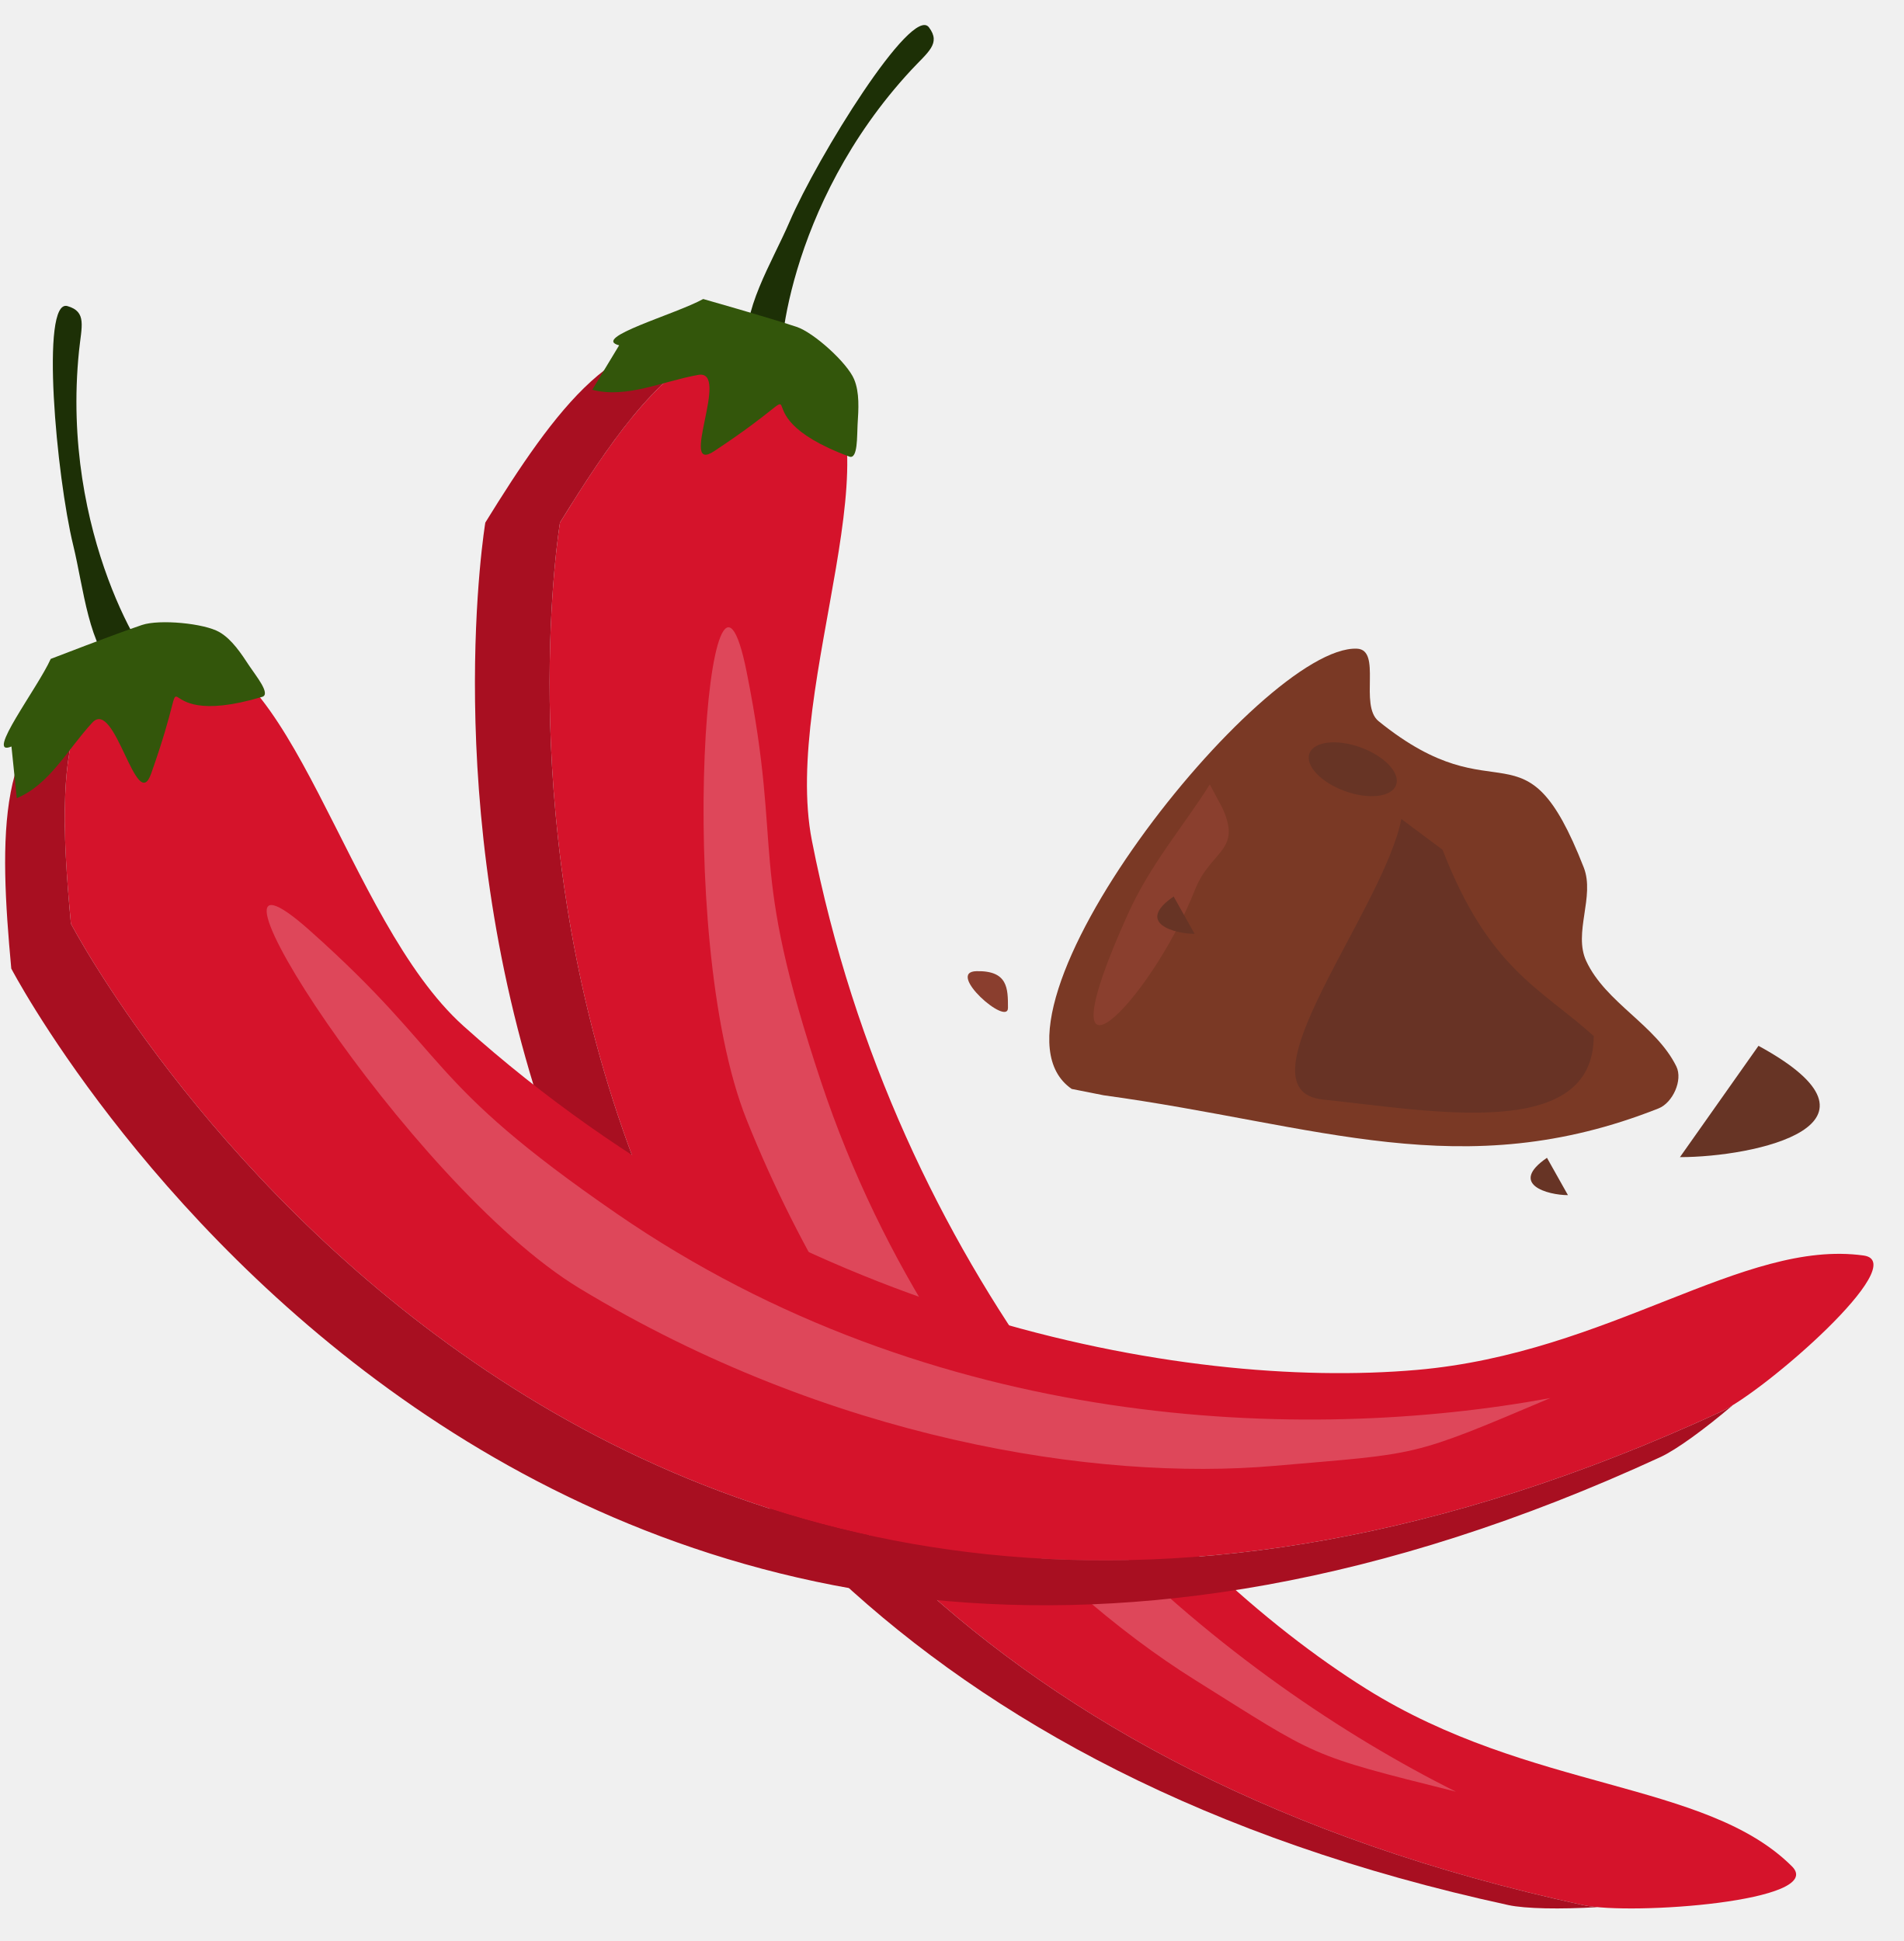
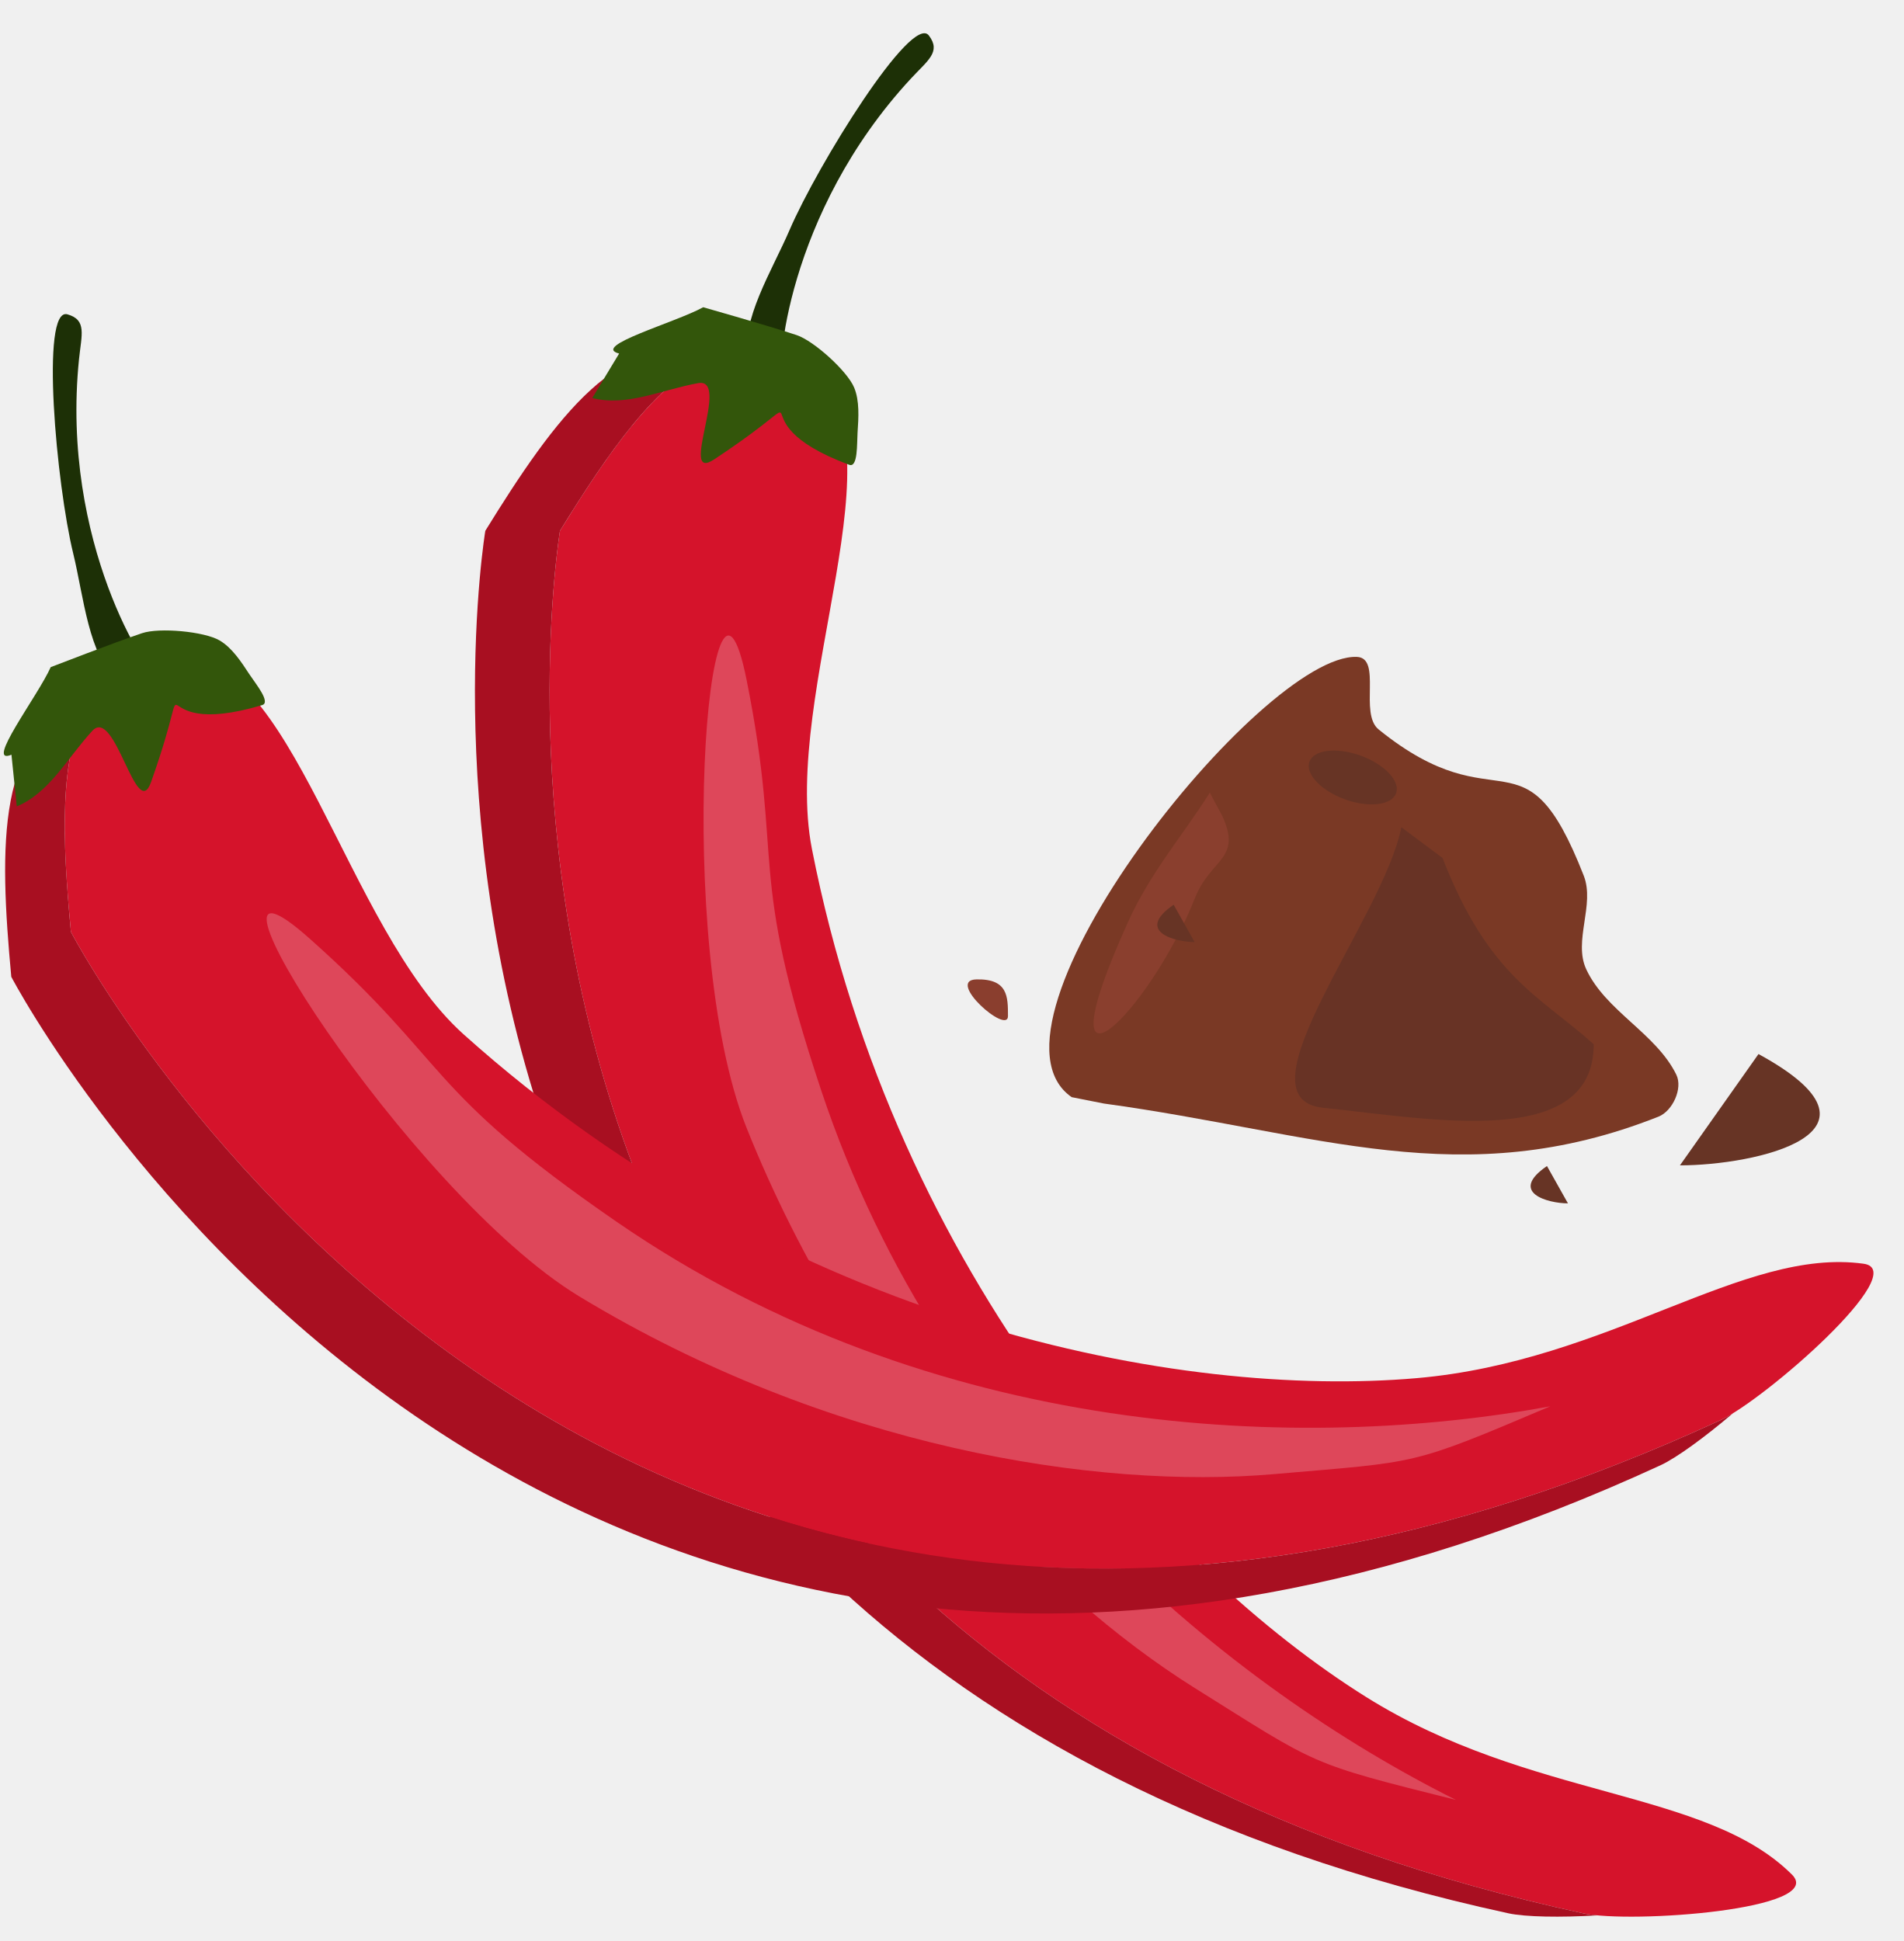
- <svg xmlns="http://www.w3.org/2000/svg" width="51px" height="52px" viewBox="0 0 51 52" version="1.1">
-   <defs />
-   <g id="Page-1" stroke="none" stroke-width="1" fill="none" fill-rule="evenodd">
-     <g id="cayenne" transform="translate(-9, -7)">
-       <g id="Cheyenne-Pepper" transform="translate(21, 7)">
-         <path d="M30.406,51.038 C31.695,51.318 36.94,50.937 36,50 C33.69,47.697 29,48 24.594,45.243 C19.235,41.89 12,34 9.748,22.521 C8.924,18.318 12.318,11.512 9.659,9.756 C7,8 5.01,10.745 3,14 C3,14 -2,44 30.406,51.038 Z" id="Path-3" fill="#D5132B" />
-         <path d="M7.03,9.417 C4.68,8.445 2.849,11.007 1,14 C1,14 -4,44 28.406,51.038 C28.859,51.136 29.8,51.153 30.79,51.093 C30.64,51.079 30.51,51.061 30.406,51.038 C-2,44 3,14 3,14 C4.291,11.91 5.573,10.03 7.03,9.417 Z" id="Combined-Shape" fill="#A80F21" />
-         <path d="M27,48 C23,47 23.336,47.087 20,45 C15.943,42.462 10.907,37.268 8,30 C6,25 7,13 8,18 C9,23 8,23 10,29 C13.264,38.792 21,45 27,48 Z" id="Path-3-Copy" fill-opacity="0.22" fill="#FFFFFF" />
-         <path d="M9.349,6.231 C9.158,7.401 8.654,8.913 9.109,9.849 C9.533,10.721 10.61,10.091 10.137,10.091 C9.926,10.091 9.141,5.834 11.524,1.503 C11.846,0.918 12.136,0.616 11.711,0.272 C11.119,-0.207 9.654,4.361 9.349,6.231 Z" id="Path-4" fill="#1D3006" transform="translate(10.42406, 5.273946) rotate(14) translate(-10.42406, -5.273946) " />
-         <path d="M6.194,8.357 C5.597,8.972 3.611,10.238 4.403,10.202 L4.063,11.552 C5.02,11.508 5.781,10.792 6.659,10.341 C7.459,9.93 6.92,13.075 7.667,12.169 C10.199,9.097 7.615,11.04 11.169,11.25 C11.419,11.265 11.2,10.65 11.132,10.365 C11.037,9.964 10.935,9.528 10.688,9.231 C10.387,8.867 9.295,8.35 8.802,8.339 C8.02,8.32 6.194,8.357 6.194,8.357 Z" id="Path-3" fill="#33560B" transform="translate(7.674204, 10.33364) rotate(17) translate(-7.674204, -10.33364) " />
+ <svg xmlns="http://www.w3.org/2000/svg" width="51px" height="52px" viewBox="0 0 51 52" version="1.1" id="svg4814">
+   <defs id="defs4820" />
+   <g id="Page-1" transform="translate(0,0.220339)" style="fill:none;fill-rule:evenodd;stroke:none;stroke-width:1">
+     <g id="cayenne" transform="translate(-9,-7)">
+       <g id="Cheyenne-Pepper" transform="translate(21,7)">
+         <path d="M 30.406,51.038 C 31.695,51.318 36.94,50.937 36,50 33.69,47.697 29,48 24.594,45.243 19.235,41.89 12,34 9.748,22.521 8.924,18.318 12.318,11.512 9.659,9.756 7,8 5.01,10.745 3,14 3,14 -2,44 30.406,51.038 Z" id="Path-3" style="fill:#d5132b" />
+         <path d="M 7.03,9.417 C 4.68,8.445 2.849,11.007 1,14 c 0,0 -5,30 27.406,37.038 0.453,0.098 1.394,0.115 2.383,0.055 -0.15,-0.014 -0.279,-0.032 -0.383,-0.055 C -2,44 3,14 3,14 4.291,11.91 5.573,10.03 7.03,9.417 Z" id="Combined-Shape" style="fill:#a80f21" />
+         <path d="M 27,48 C 23,47 23.336,47.087 20,45 15.943,42.462 10.907,37.268 8,30 6,25 7,13 8,18 c 1,5 0,5 2,11 3.264,9.792 11,16 17,19 z" id="Path-3-Copy" style="fill:#ffffff;fill-opacity:0.22" />
+         <path d="M 9.349,6.231 C 9.158,7.401 8.654,8.913 9.109,9.849 c 0.424,0.873 1.501,0.242 1.028,0.242 -0.211,0 -0.996,-4.257 1.387,-8.588 0.322,-0.585 0.612,-0.887 0.186,-1.231 C 11.119,-0.207 9.654,4.361 9.349,6.231 Z" id="Path-4" transform="matrix(0.9702957,0.2419219,-0.2419219,0.9702957,1.585522,-2.365149)" style="fill:#1d3006" />
+         <path d="M 6.194,8.357 C 5.597,8.972 3.611,10.238 4.403,10.202 l -0.34,1.35 c 0.957,-0.044 1.718,-0.76 2.596,-1.211 0.8,-0.411 0.261,2.734 1.008,1.828 2.532,-3.071 -0.053,-1.128 3.501,-0.919 0.25,0.015 0.031,-0.6 -0.037,-0.885 C 11.037,9.964 10.935,9.528 10.688,9.231 10.387,8.867 9.295,8.35 8.802,8.339 8.02,8.32 6.194,8.357 6.194,8.357 Z" id="path4829" transform="matrix(0.9563048,0.2923717,-0.2923717,0.9563048,3.356589,-1.792189)" style="fill:#33560b" />
      </g>
-       <g id="Cheyenne-Pepper-Copy" transform="translate(30.5, 32) rotate(-37) translate(-30.5, -32) translate(12, 6)">
-         <path d="M30.406,51.038 C31.695,51.318 36.94,50.937 36,50 C33.69,47.697 29,48 24.594,45.243 C19.235,41.89 12,34 9.748,22.521 C8.924,18.318 12.318,11.512 9.659,9.756 C7,8 5.01,10.745 3,14 C3,14 -2,44 30.406,51.038 Z" id="Path-3" fill="#D5132B" />
-         <path d="M7.03,9.417 C4.68,8.445 2.849,11.007 1,14 C1,14 -4,44 28.406,51.038 C28.859,51.136 29.8,51.153 30.79,51.093 C30.64,51.079 30.51,51.061 30.406,51.038 C-2,44 3,14 3,14 C4.291,11.91 5.573,10.03 7.03,9.417 Z" id="Combined-Shape" fill="#A80F21" />
-         <path d="M27,48 C23,47 23.336,47.087 20,45 C15.943,42.462 10.907,37.268 8,30 C6,25 7,13 8,18 C9,23 8,23 10,29 C13.264,38.792 21,45 27,48 Z" id="Path-3-Copy" fill-opacity="0.22" fill="#FFFFFF" />
-         <path d="M9.349,6.231 C9.158,7.401 8.654,8.913 9.109,9.849 C9.533,10.721 10.61,10.091 10.137,10.091 C9.926,10.091 9.141,5.834 11.524,1.503 C11.846,0.918 12.136,0.616 11.711,0.272 C11.119,-0.207 9.654,4.361 9.349,6.231 Z" id="Path-4" fill="#1D3006" transform="translate(10.42406, 5.273946) rotate(14) translate(-10.42406, -5.273946) " />
-         <path d="M6.194,8.357 C5.597,8.972 3.611,10.238 4.403,10.202 L4.063,11.552 C5.02,11.508 5.781,10.792 6.659,10.341 C7.459,9.93 6.92,13.075 7.667,12.169 C10.199,9.097 7.615,11.04 11.169,11.25 C11.419,11.265 11.2,10.65 11.132,10.365 C11.037,9.964 10.935,9.528 10.688,9.231 C10.387,8.867 9.295,8.35 8.802,8.339 C8.02,8.32 6.194,8.357 6.194,8.357 Z" id="Path-3" fill="#33560B" transform="translate(7.674204, 10.33364) rotate(17) translate(-7.674204, -10.33364) " />
+       <g id="Cheyenne-Pepper-Copy" transform="matrix(0.7986355,-0.601815,0.601815,0.7986355,0.07805246,22.36905)">
+         <path d="M 30.406,51.038 C 31.695,51.318 36.94,50.937 36,50 33.69,47.697 29,48 24.594,45.243 19.235,41.89 12,34 9.748,22.521 8.924,18.318 12.318,11.512 9.659,9.756 7,8 5.01,10.745 3,14 3,14 -2,44 30.406,51.038 Z" id="path4832" style="fill:#d5132b" />
+         <path d="M 7.03,9.417 C 4.68,8.445 2.849,11.007 1,14 c 0,0 -5,30 27.406,37.038 0.453,0.098 1.394,0.115 2.383,0.055 -0.15,-0.014 -0.279,-0.032 -0.383,-0.055 C -2,44 3,14 3,14 4.291,11.91 5.573,10.03 7.03,9.417 Z" id="path4834" style="fill:#a80f21" />
+         <path d="M 27,48 C 23,47 23.336,47.087 20,45 15.943,42.462 10.907,37.268 8,30 6,25 7,13 8,18 c 1,5 0,5 2,11 3.264,9.792 11,16 17,19 z" id="path4836" style="fill:#ffffff;fill-opacity:0.22" />
+         <path d="M 9.349,6.231 C 9.158,7.401 8.654,8.913 9.109,9.849 c 0.424,0.873 1.501,0.242 1.028,0.242 -0.211,0 -0.996,-4.257 1.387,-8.588 0.322,-0.585 0.612,-0.887 0.186,-1.231 C 11.119,-0.207 9.654,4.361 9.349,6.231 Z" id="path4838" transform="matrix(0.9702957,0.2419219,-0.2419219,0.9702957,1.585522,-2.365149)" style="fill:#1d3006" />
+         <path d="M 6.194,8.357 C 5.597,8.972 3.611,10.238 4.403,10.202 l -0.34,1.35 c 0.957,-0.044 1.718,-0.76 2.596,-1.211 0.8,-0.411 0.261,2.734 1.008,1.828 2.532,-3.071 -0.053,-1.128 3.501,-0.919 0.25,0.015 0.031,-0.6 -0.037,-0.885 C 11.037,9.964 10.935,9.528 10.688,9.231 10.387,8.867 9.295,8.35 8.802,8.339 8.02,8.32 6.194,8.357 6.194,8.357 Z" id="path4840" transform="matrix(0.9563048,0.2923717,-0.2923717,0.9563048,3.356589,-1.792189)" style="fill:#33560b" />
      </g>
-       <g id="Powder" transform="translate(34, 24)">
-         <path d="M4.564,12.343 C10.312,13.13 14.161,14.779 19.426,12.695 C19.806,12.545 20.083,11.937 19.904,11.571 C19.359,10.461 18.012,9.868 17.49,8.747 C17.137,7.988 17.728,7.019 17.423,6.239 C15.816,2.13 15.18,4.955 11.928,2.321 C11.401,1.894 12.026,0.405 11.346,0.378 C8.791,0.279 0.883,10.222 3.707,12.173 L4.564,12.343 Z" id="Path-5" fill="#7A3925" />
-         <ellipse id="Oval" fill="#673425" transform="translate(11.23557, 3.608949) rotate(-70) translate(-11.23557, -3.608949) " cx="11.236" cy="3.609" rx="0.622" ry="1.235" />
-         <path d="M12.537,4.941 C12.059,7.382 8.072,12.208 10.433,12.456 C13.366,12.765 17.69,13.588 17.69,10.756 C16.268,9.471 14.885,8.971 13.641,5.765 L12.537,4.941 Z" id="Path-6" fill-opacity="0.186" fill="#181F26" />
-         <path d="M6.941,3.875 C6.379,5.121 5.666,6.205 5.253,7.614 C3.595,13.275 6.163,9.941 6.941,6.722 C7.21,5.61 8.052,5.526 7.36,4.448 L6.941,3.875 Z" id="Path-7" fill-opacity="0.124" fill="#FF6C6C" transform="translate(6.166236, 7.274075) rotate(8) translate(-6.166236, -7.274075) " />
-         <path d="M20,14 C22,14 25.997,13.14 22.104,11.018 L20,14 Z" id="Path-8" fill="#673425" />
-         <path d="M15,15.018 C15.534,15.018 16.601,14.73 15.562,14.018 L15,15.018 Z" id="Path-8-Copy" fill="#673425" transform="translate(16, 15.01807) scale(-1, 1) translate(-16, -15.01807) " />
-         <path d="M5,8.018 C5.534,8.018 6.601,7.73 5.562,7.018 L5,8.018 Z" id="Path-8-Copy-2" fill="#673425" transform="translate(6, 8.018066) scale(-1, 1) translate(-6, -8.018066) " />
-         <path d="M0.921,10 C0.921,10.518 2.607,9.036 1.764,9.018 C0.921,9 0.921,9.482 0.921,10 Z" id="Path-8-Copy-3" fill="#8A3E2E" transform="translate(1.460526, 9.563701) scale(-1, 1) translate(-1.460526, -9.563701) " />
+       <g id="Powder" transform="translate(34,24)">
+         <path d="m 4.564,12.343 c 5.748,0.787 9.597,2.436 14.861,0.352 0.38,-0.151 0.657,-0.758 0.478,-1.124 C 19.359,10.461 18.012,9.868 17.49,8.747 17.137,7.988 17.728,7.019 17.423,6.239 15.816,2.13 15.18,4.955 11.928,2.321 11.401,1.894 12.026,0.405 11.346,0.378 8.791,0.279 0.883,10.222 3.707,12.173 l 0.858,0.17 z" id="Path-5" style="fill:#7a3925" />
+         <ellipse id="Oval" transform="matrix(0.3420201,-0.9396926,0.9396926,0.3420201,4.001477,12.9326)" cx="11.236" cy="3.609" rx="0.622" ry="1.235" style="fill:#673425" />
+         <path d="m 12.537,4.941 c -0.477,2.441 -4.465,7.267 -2.104,7.515 2.933,0.308 7.257,1.132 7.257,-1.7 C 16.268,9.471 14.885,8.971 13.641,5.765 L 12.537,4.941 Z" id="Path-6" style="fill:#181f26;fill-opacity:0.186" />
+         <path d="M 6.941,3.875 C 6.379,5.121 5.666,6.205 5.253,7.614 3.595,13.275 6.163,9.941 6.941,6.722 7.21,5.61 8.052,5.526 7.36,4.448 L 6.941,3.875 Z" id="Path-7" transform="matrix(0.9902681,0.1391731,-0.1391731,0.9902681,1.072365,-0.7873834)" style="fill:#ff6c6c;fill-opacity:0.124" />
+         <path d="m 20,14 c 2,0 5.997,-0.86 2.104,-2.982 L 20,14 Z" id="Path-8" style="fill:#673425" />
+         <path d="m 15,15.018 c 0.534,0 1.601,-0.288 0.562,-1 l -0.562,1 z" id="Path-8-Copy" transform="matrix(-1,0,0,1,32,0)" style="fill:#673425" />
+         <path d="m 5,8.018 c 0.534,0 1.601,-0.288 0.562,-1 L 5,8.018 Z" id="Path-8-Copy-2" transform="matrix(-1,0,0,1,12,0)" style="fill:#673425" />
+         <path d="m 0.921,10 c 0,0.518 1.686,-0.964 0.843,-0.982 C 0.921,9 0.921,9.482 0.921,10 Z" id="Path-8-Copy-3" transform="matrix(-1,0,0,1,2.921052,0)" style="fill:#8a3e2e" />
      </g>
    </g>
  </g>
</svg>
